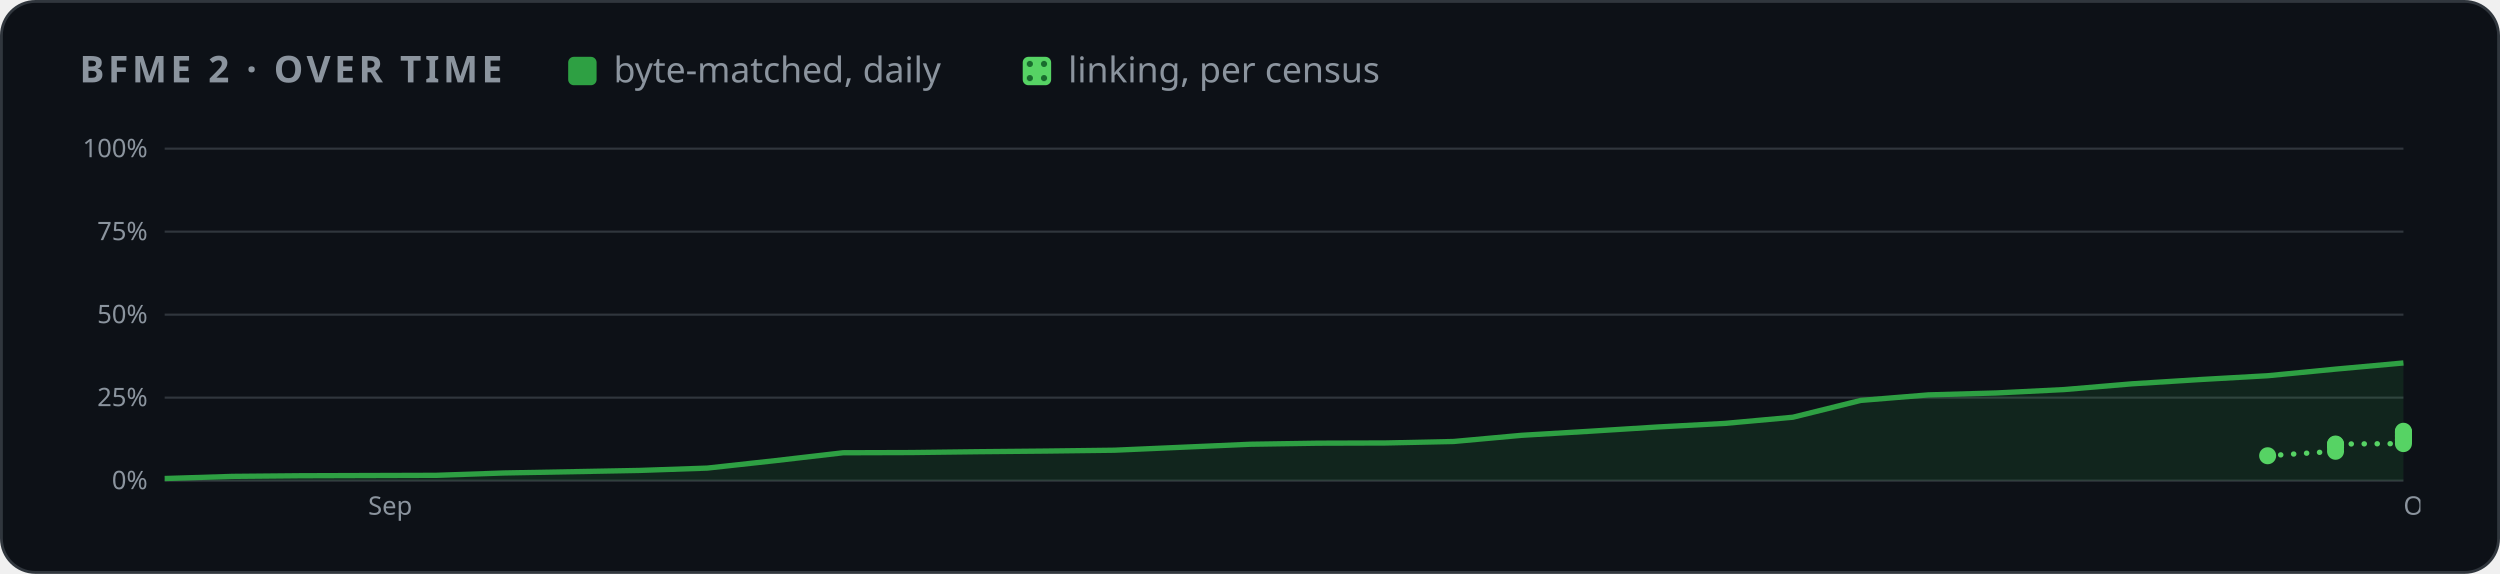
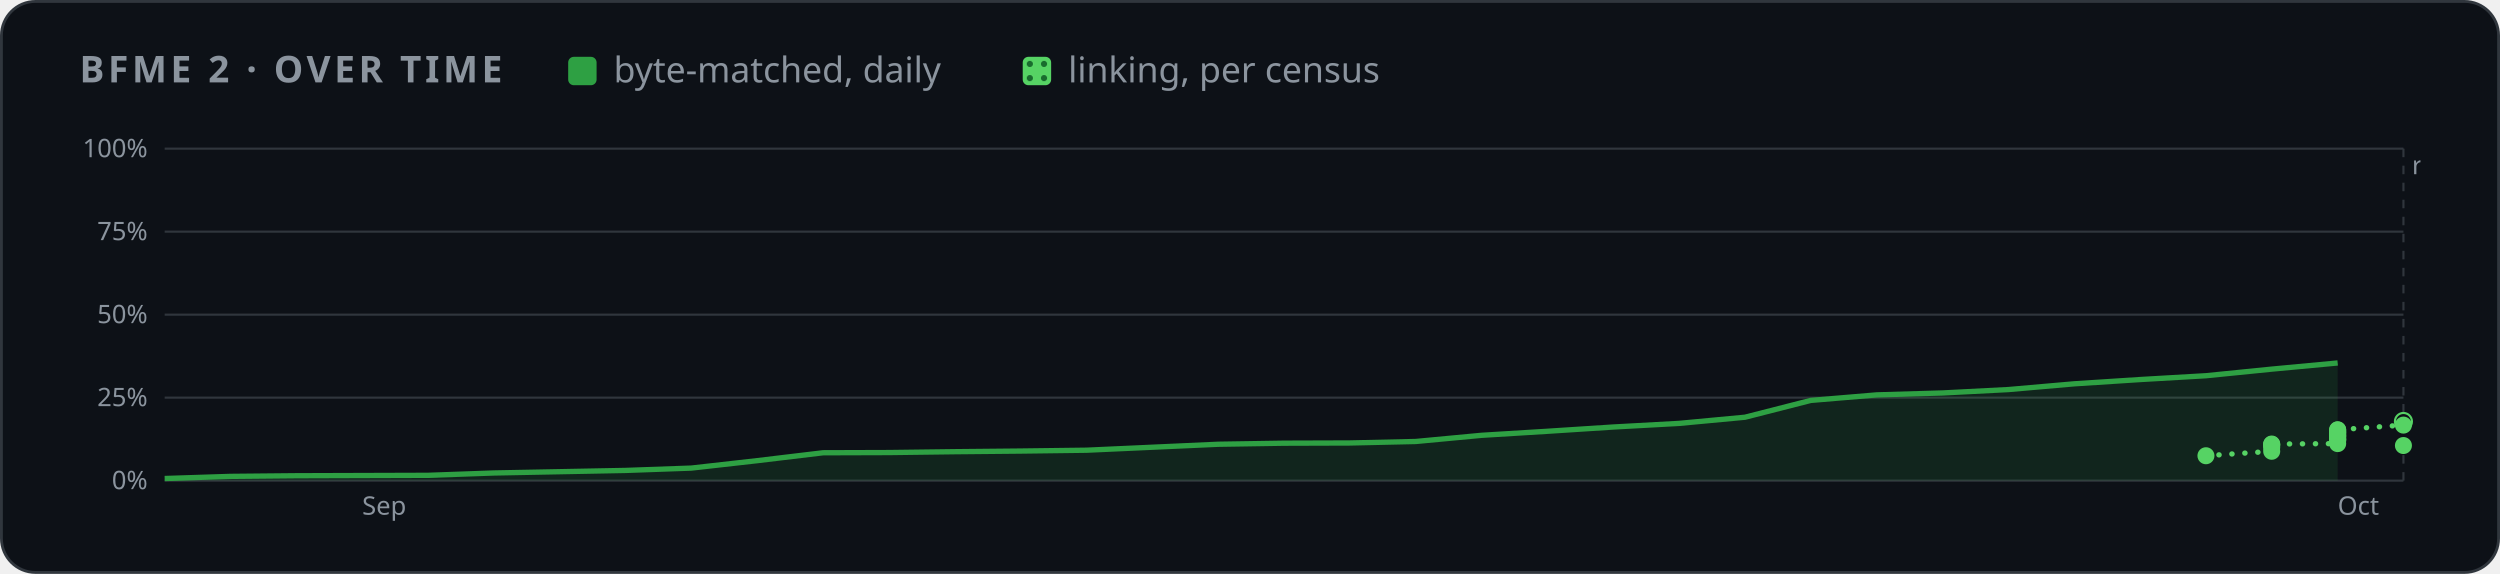
<svg xmlns="http://www.w3.org/2000/svg" width="880" height="202" viewBox="0 0 880 202" role="img" aria-label="BFME 2 progress over time">
  <style>
    .card { fill: #0d1117; stroke: #30363d; } .muted { fill: #8b949e; } .grid { stroke: #30363d; }
    .axis { fill: #8b949e; font-size: 12px; } .rest { fill: #30363d; } .edge { stroke: #0d1117; }
    .hit { fill: transparent; }
    @media (prefers-color-scheme: light) {
      .card { fill: #ffffff; stroke: #d0d7de; } .muted { fill: #59636e; } .grid { stroke: #d0d7de; }
      .axis { fill: #59636e; } .rest { fill: #d0d7de; } .edge { stroke: #ffffff; }
    }
  </style>
  <defs>
    <pattern id="dots" width="5" height="5" patternUnits="userSpaceOnUse">
      <rect width="5" height="5" fill="#56d364" />
      <circle cx="2.5" cy="2.5" r="1.1" fill="#196c2e" />
    </pattern>
  </defs>
  <rect class="card" x="0.5" y="0.5" width="879" height="201" rx="12" />
  <g font-family="-apple-system,BlinkMacSystemFont,'Segoe UI','Noto Sans',Helvetica,Arial,sans-serif">
    <text x="28" y="29" class="muted" font-size="13" font-weight="600" letter-spacing="1.3">BFME 2 · OVER TIME</text>
    <rect x="200" y="20" width="10" height="10" rx="2" fill="#2ea043" />
    <text x="216" y="29" class="muted" font-size="12.5">byte-matched, daily</text>
    <rect x="360" y="20" width="10" height="10" rx="2" fill="url(#dots)" />
    <text x="376" y="29" class="muted" font-size="12.5">linking, per census</text>
    <svg x="28" y="44" width="824" height="144" viewBox="0 0 1100 190" role="img" aria-label="progress over time">
      <line x1="40" x2="1092" y1="166.0" y2="166.0" class="grid" />
      <text x="32" y="170.0" class="axis" text-anchor="end">0%</text>
      <line x1="40" x2="1092" y1="127.0" y2="127.0" class="grid" />
      <text x="32" y="131.0" class="axis" text-anchor="end">25%</text>
      <line x1="40" x2="1092" y1="88.0" y2="88.0" class="grid" />
      <text x="32" y="92.0" class="axis" text-anchor="end">50%</text>
      <line x1="40" x2="1092" y1="49.0" y2="49.0" class="grid" />
      <text x="32" y="53.0" class="axis" text-anchor="end">75%</text>
      <line x1="40" x2="1092" y1="10.0" y2="10.0" class="grid" />
      <text x="32" y="14.0" class="axis" text-anchor="end">100%</text>
-       <text x="135.6" y="182" class="axis">Sep</text>
-       <text x="1092.0" y="182" class="axis">Oct</text>
-       <polygon points="40.0,166.0 40.0,165.0 71.9,164.0 103.8,163.7 135.6,163.6 167.5,163.5 199.4,162.4 231.3,161.8 263.2,161.2 295.0,160.1 326.9,156.6 358.8,152.9 390.7,152.8 422.5,152.4 454.4,152.1 486.3,151.7 518.2,150.3 550.1,148.9 581.9,148.4 613.8,148.3 645.7,147.6 677.6,144.7 709.5,142.8 741.3,140.8 773.2,139.1 805.1,136.2 837.0,128.3 868.8,125.7 900.7,124.8 932.6,123.2 964.5,120.5 996.4,118.5 1028.2,116.7 1060.1,113.6 1092.0,110.7 1092.0,166.0" fill="#2ea043" opacity="0.14" />
-       <polyline points="40.0,165.0 71.9,164.0 103.8,163.7 135.6,163.6 167.5,163.5 199.4,162.4 231.3,161.8 263.2,161.2 295.0,160.1 326.9,156.6 358.8,152.9 390.7,152.8 422.5,152.4 454.4,152.1 486.3,151.7 518.2,150.3 550.1,148.9 581.9,148.4 613.8,148.3 645.7,147.6 677.6,144.7 709.5,142.8 741.3,140.8 773.2,139.1 805.1,136.2 837.0,128.3 868.8,125.7 900.7,124.8 932.6,123.2 964.5,120.5 996.4,118.5 1028.2,116.7 1060.1,113.6 1092.0,110.7" fill="none" stroke="#2ea043" stroke-width="2.5" stroke-linejoin="round" />
-       <polyline points="1028.2,154.3 1060.1,152.2 1060.1,150.4 1060.1,149.4 1060.1,149.0 1060.1,148.8 1092.0,148.6 1092.0,147.3 1092.0,146.8 1092.0,146.5 1092.0,146.4 1092.0,145.5 1092.0,145.3 1092.0,144.7 1092.0,144.6 1092.0,143.9 1092.0,143.5 1092.0,143.2 1092.0,142.8" fill="none" stroke="#56d364" stroke-width="2.5" stroke-dasharray="0.1 6" stroke-linecap="round" />
-       <circle cx="1028.2" cy="154.3" r="4" fill="#56d364" />
-       <circle cx="1060.1" cy="152.2" r="4" fill="#56d364" />
-       <circle cx="1060.1" cy="150.4" r="4" fill="#56d364" />
-       <circle cx="1060.1" cy="149.4" r="4" fill="#56d364" />
-       <circle cx="1060.1" cy="149.0" r="4" fill="#56d364" />
-       <circle cx="1060.1" cy="148.8" r="4" fill="#56d364" />
-       <circle cx="1092.0" cy="148.6" r="4" fill="#56d364" />
-       <circle cx="1092.0" cy="147.3" r="4" fill="#56d364" />
-       <circle cx="1092.0" cy="146.8" r="4" fill="#56d364" />
-       <circle cx="1092.0" cy="146.5" r="4" fill="#56d364" />
-       <circle cx="1092.0" cy="146.4" r="4" fill="#56d364" />
-       <circle cx="1092.0" cy="145.5" r="4" fill="#56d364" />
-       <circle cx="1092.0" cy="145.3" r="4" fill="#56d364" />
-       <circle cx="1092.0" cy="144.7" r="4" fill="#56d364" />
-       <circle cx="1092.0" cy="144.6" r="4" fill="#56d364" />
-       <circle cx="1092.0" cy="143.9" r="4" fill="#56d364" />
-       <circle cx="1092.0" cy="143.5" r="4" fill="#56d364" />
-       <circle cx="1092.0" cy="143.2" r="4" fill="#56d364" />
-       <circle cx="1092.0" cy="142.8" r="4" fill="#56d364" />
+       <text x="132.8" y="182" class="axis">Sep</text>
+       <text x="1061.1" y="182" class="axis">Oct</text>
+       <polygon points="40.0,166.0 40.0,165.0 70.9,164.0 101.9,163.7 132.8,163.6 163.8,163.5 194.7,162.4 225.6,161.8 256.6,161.2 287.5,160.1 318.5,156.6 349.4,152.9 380.4,152.8 411.3,152.4 442.2,152.1 473.2,151.7 504.1,150.3 535.1,148.9 566.0,148.4 596.9,148.3 627.9,147.6 658.8,144.7 689.8,142.8 720.7,140.8 751.6,139.1 782.6,136.2 813.5,128.3 844.5,125.7 875.4,124.8 906.4,123.2 937.3,120.5 968.2,118.5 999.2,116.7 1030.1,113.6 1061.1,110.7 1061.1,166.0" fill="#2ea043" opacity="0.14" />
+       <polyline points="40.0,165.0 70.9,164.0 101.9,163.7 132.8,163.6 163.8,163.5 194.7,162.4 225.6,161.8 256.6,161.2 287.5,160.1 318.5,156.6 349.4,152.9 380.4,152.8 411.3,152.4 442.2,152.1 473.2,151.7 504.1,150.3 535.1,148.9 566.0,148.4 596.9,148.3 627.9,147.6 658.8,144.7 689.8,142.8 720.7,140.8 751.6,139.1 782.6,136.2 813.5,128.3 844.5,125.7 875.4,124.8 906.4,123.2 937.3,120.5 968.2,118.5 999.2,116.7 1030.1,113.6 1061.1,110.7" fill="none" stroke="#2ea043" stroke-width="2.5" stroke-linejoin="round" />
+       <polyline points="999.2,154.3 1030.1,152.2 1030.1,150.4 1030.1,149.4 1030.1,149.0 1030.1,148.8 1061.1,148.6 1061.1,147.3 1061.1,146.8 1061.1,146.5 1061.1,146.4 1061.1,145.5 1061.1,145.3 1061.1,144.7 1061.1,144.6 1061.1,143.9 1061.1,143.5 1061.1,143.2 1061.1,142.8 1061.1,142.2 1061.1,142.1 1092.0,139.9 1092.0,138.2" fill="none" stroke="#56d364" stroke-width="2.5" stroke-dasharray="0.1 6" stroke-linecap="round" />
+       <line x1="1092.0" x2="1092.0" y1="10" y2="166" class="grid" stroke-dasharray="4 4" />
+       <text x="1096.0" y="22" class="axis">rules changed</text>
+       <circle cx="1092.0" cy="138.2" r="4" fill="none" stroke="#56d364" />
+       <circle cx="999.2" cy="154.3" r="4" fill="#56d364" />
+       <circle cx="1030.1" cy="152.2" r="4" fill="#56d364" />
+       <circle cx="1030.1" cy="150.4" r="4" fill="#56d364" />
+       <circle cx="1030.1" cy="149.4" r="4" fill="#56d364" />
+       <circle cx="1030.1" cy="149.0" r="4" fill="#56d364" />
+       <circle cx="1030.1" cy="148.8" r="4" fill="#56d364" />
+       <circle cx="1061.1" cy="148.6" r="4" fill="#56d364" />
+       <circle cx="1061.1" cy="147.3" r="4" fill="#56d364" />
+       <circle cx="1061.1" cy="146.8" r="4" fill="#56d364" />
+       <circle cx="1061.1" cy="146.5" r="4" fill="#56d364" />
+       <circle cx="1061.1" cy="146.4" r="4" fill="#56d364" />
+       <circle cx="1061.1" cy="145.5" r="4" fill="#56d364" />
+       <circle cx="1061.1" cy="145.3" r="4" fill="#56d364" />
+       <circle cx="1061.1" cy="144.7" r="4" fill="#56d364" />
+       <circle cx="1061.1" cy="144.6" r="4" fill="#56d364" />
+       <circle cx="1061.1" cy="143.9" r="4" fill="#56d364" />
+       <circle cx="1061.1" cy="143.5" r="4" fill="#56d364" />
+       <circle cx="1061.1" cy="143.2" r="4" fill="#56d364" />
+       <circle cx="1061.1" cy="142.8" r="4" fill="#56d364" />
+       <circle cx="1061.1" cy="142.2" r="4" fill="#56d364" />
+       <circle cx="1061.1" cy="142.1" r="4" fill="#56d364" />
+       <circle cx="1092.0" cy="139.9" r="4" fill="#56d364" />
+       <circle cx="1092.0" cy="149.5" r="4" fill="#56d364" />
      <circle cx="40.0" cy="165.0" r="7" class="hit" />
-       <circle cx="71.9" cy="164.0" r="7" class="hit" />
-       <circle cx="103.8" cy="163.7" r="7" class="hit" />
-       <circle cx="135.6" cy="163.6" r="7" class="hit" />
-       <circle cx="167.5" cy="163.5" r="7" class="hit" />
-       <circle cx="199.4" cy="162.4" r="7" class="hit" />
-       <circle cx="231.3" cy="161.8" r="7" class="hit" />
-       <circle cx="263.2" cy="161.2" r="7" class="hit" />
-       <circle cx="295.0" cy="160.1" r="7" class="hit" />
-       <circle cx="326.9" cy="156.6" r="7" class="hit" />
-       <circle cx="358.8" cy="152.9" r="7" class="hit" />
-       <circle cx="390.7" cy="152.8" r="7" class="hit" />
-       <circle cx="422.5" cy="152.4" r="7" class="hit" />
-       <circle cx="454.4" cy="152.1" r="7" class="hit" />
-       <circle cx="486.3" cy="151.7" r="7" class="hit" />
-       <circle cx="518.2" cy="150.3" r="7" class="hit" />
-       <circle cx="550.1" cy="148.9" r="7" class="hit" />
-       <circle cx="581.9" cy="148.4" r="7" class="hit" />
-       <circle cx="613.8" cy="148.3" r="7" class="hit" />
-       <circle cx="645.7" cy="147.6" r="7" class="hit" />
-       <circle cx="677.6" cy="144.7" r="7" class="hit" />
-       <circle cx="709.5" cy="142.8" r="7" class="hit" />
-       <circle cx="741.3" cy="140.8" r="7" class="hit" />
-       <circle cx="773.2" cy="139.1" r="7" class="hit" />
-       <circle cx="805.1" cy="136.2" r="7" class="hit" />
-       <circle cx="837.0" cy="128.3" r="7" class="hit" />
-       <circle cx="868.8" cy="125.7" r="7" class="hit" />
-       <circle cx="900.7" cy="124.8" r="7" class="hit" />
-       <circle cx="932.6" cy="123.2" r="7" class="hit" />
-       <circle cx="964.5" cy="120.5" r="7" class="hit" />
-       <circle cx="996.4" cy="118.5" r="7" class="hit" />
-       <circle cx="1028.2" cy="116.7" r="7" class="hit" />
-       <circle cx="1060.1" cy="113.6" r="7" class="hit" />
-       <circle cx="1092.0" cy="110.7" r="7" class="hit" />
+       <circle cx="70.9" cy="164.0" r="7" class="hit" />
+       <circle cx="101.9" cy="163.7" r="7" class="hit" />
+       <circle cx="132.8" cy="163.6" r="7" class="hit" />
+       <circle cx="163.8" cy="163.5" r="7" class="hit" />
+       <circle cx="194.7" cy="162.4" r="7" class="hit" />
+       <circle cx="225.6" cy="161.8" r="7" class="hit" />
+       <circle cx="256.6" cy="161.2" r="7" class="hit" />
+       <circle cx="287.5" cy="160.1" r="7" class="hit" />
+       <circle cx="318.5" cy="156.6" r="7" class="hit" />
+       <circle cx="349.4" cy="152.9" r="7" class="hit" />
+       <circle cx="380.4" cy="152.8" r="7" class="hit" />
+       <circle cx="411.3" cy="152.4" r="7" class="hit" />
+       <circle cx="442.2" cy="152.1" r="7" class="hit" />
+       <circle cx="473.2" cy="151.7" r="7" class="hit" />
+       <circle cx="504.1" cy="150.3" r="7" class="hit" />
+       <circle cx="535.1" cy="148.9" r="7" class="hit" />
+       <circle cx="566.0" cy="148.4" r="7" class="hit" />
+       <circle cx="596.9" cy="148.3" r="7" class="hit" />
+       <circle cx="627.9" cy="147.6" r="7" class="hit" />
+       <circle cx="658.8" cy="144.7" r="7" class="hit" />
+       <circle cx="689.8" cy="142.8" r="7" class="hit" />
+       <circle cx="720.7" cy="140.8" r="7" class="hit" />
+       <circle cx="751.6" cy="139.1" r="7" class="hit" />
+       <circle cx="782.6" cy="136.2" r="7" class="hit" />
+       <circle cx="813.5" cy="128.3" r="7" class="hit" />
+       <circle cx="844.5" cy="125.7" r="7" class="hit" />
+       <circle cx="875.4" cy="124.8" r="7" class="hit" />
+       <circle cx="906.4" cy="123.2" r="7" class="hit" />
+       <circle cx="937.3" cy="120.5" r="7" class="hit" />
+       <circle cx="968.2" cy="118.5" r="7" class="hit" />
+       <circle cx="999.2" cy="116.7" r="7" class="hit" />
+       <circle cx="1030.1" cy="113.6" r="7" class="hit" />
+       <circle cx="1061.1" cy="110.7" r="7" class="hit" />
    </svg>
  </g>
</svg>
